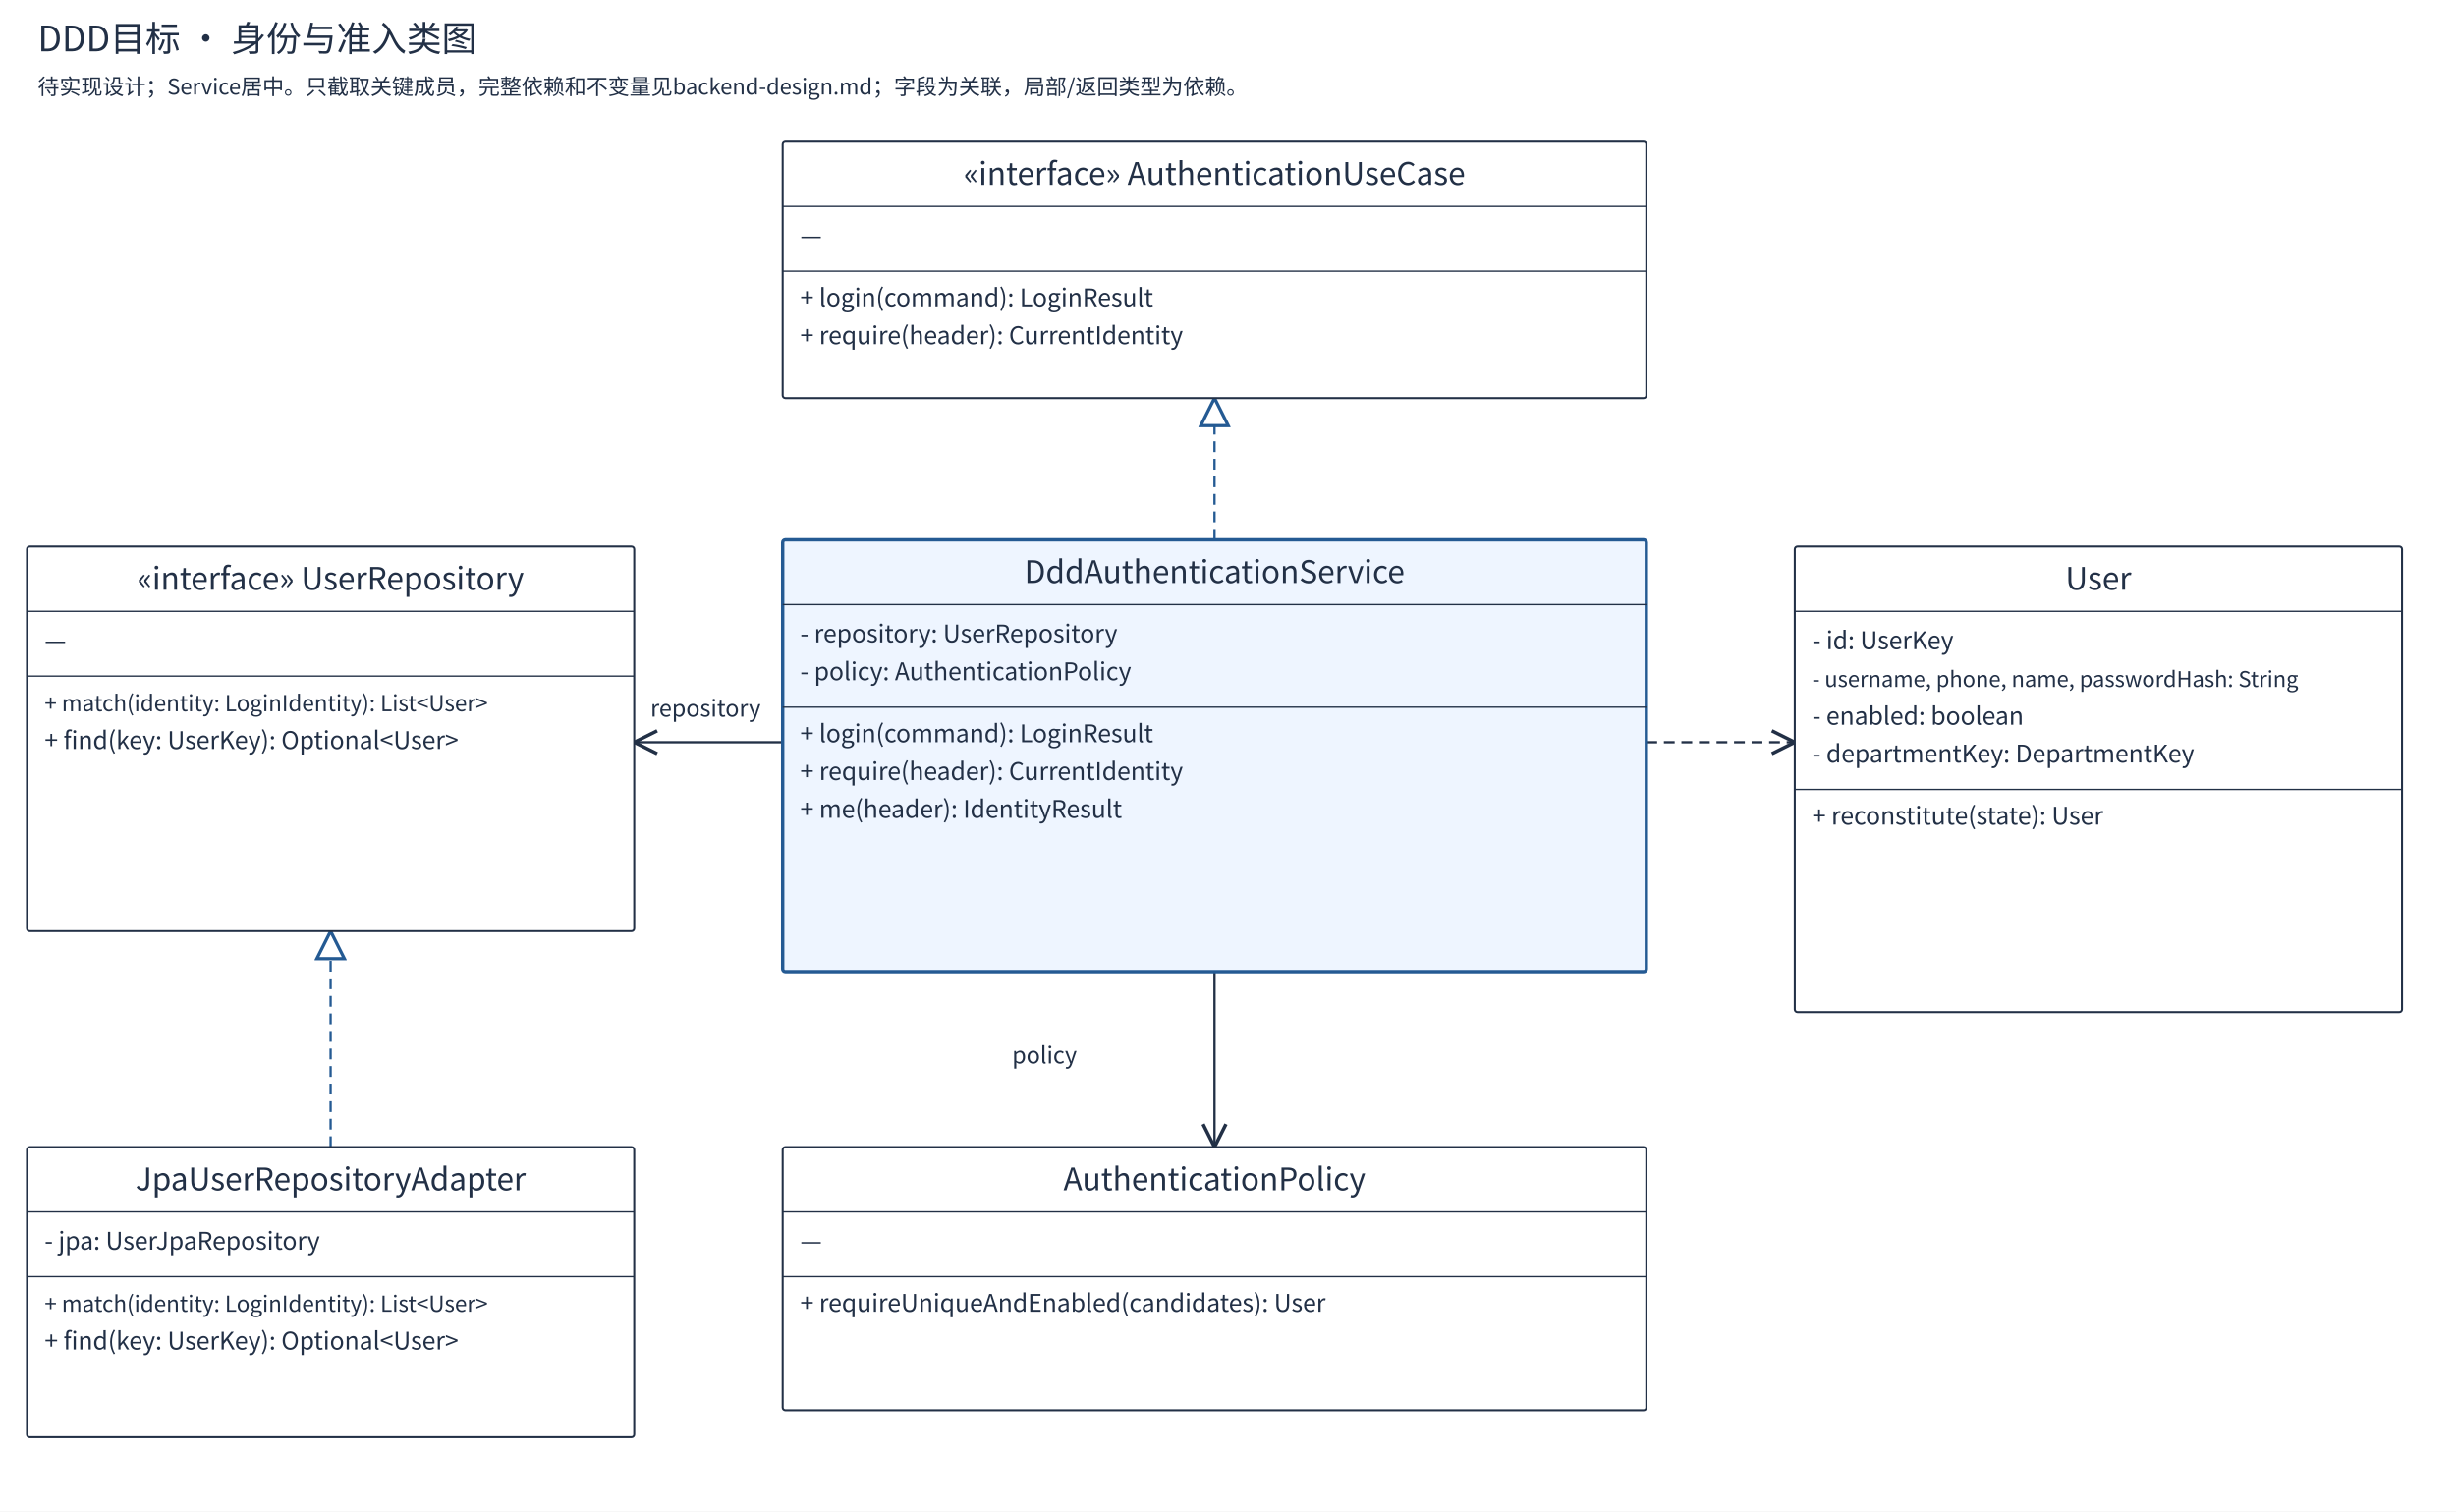
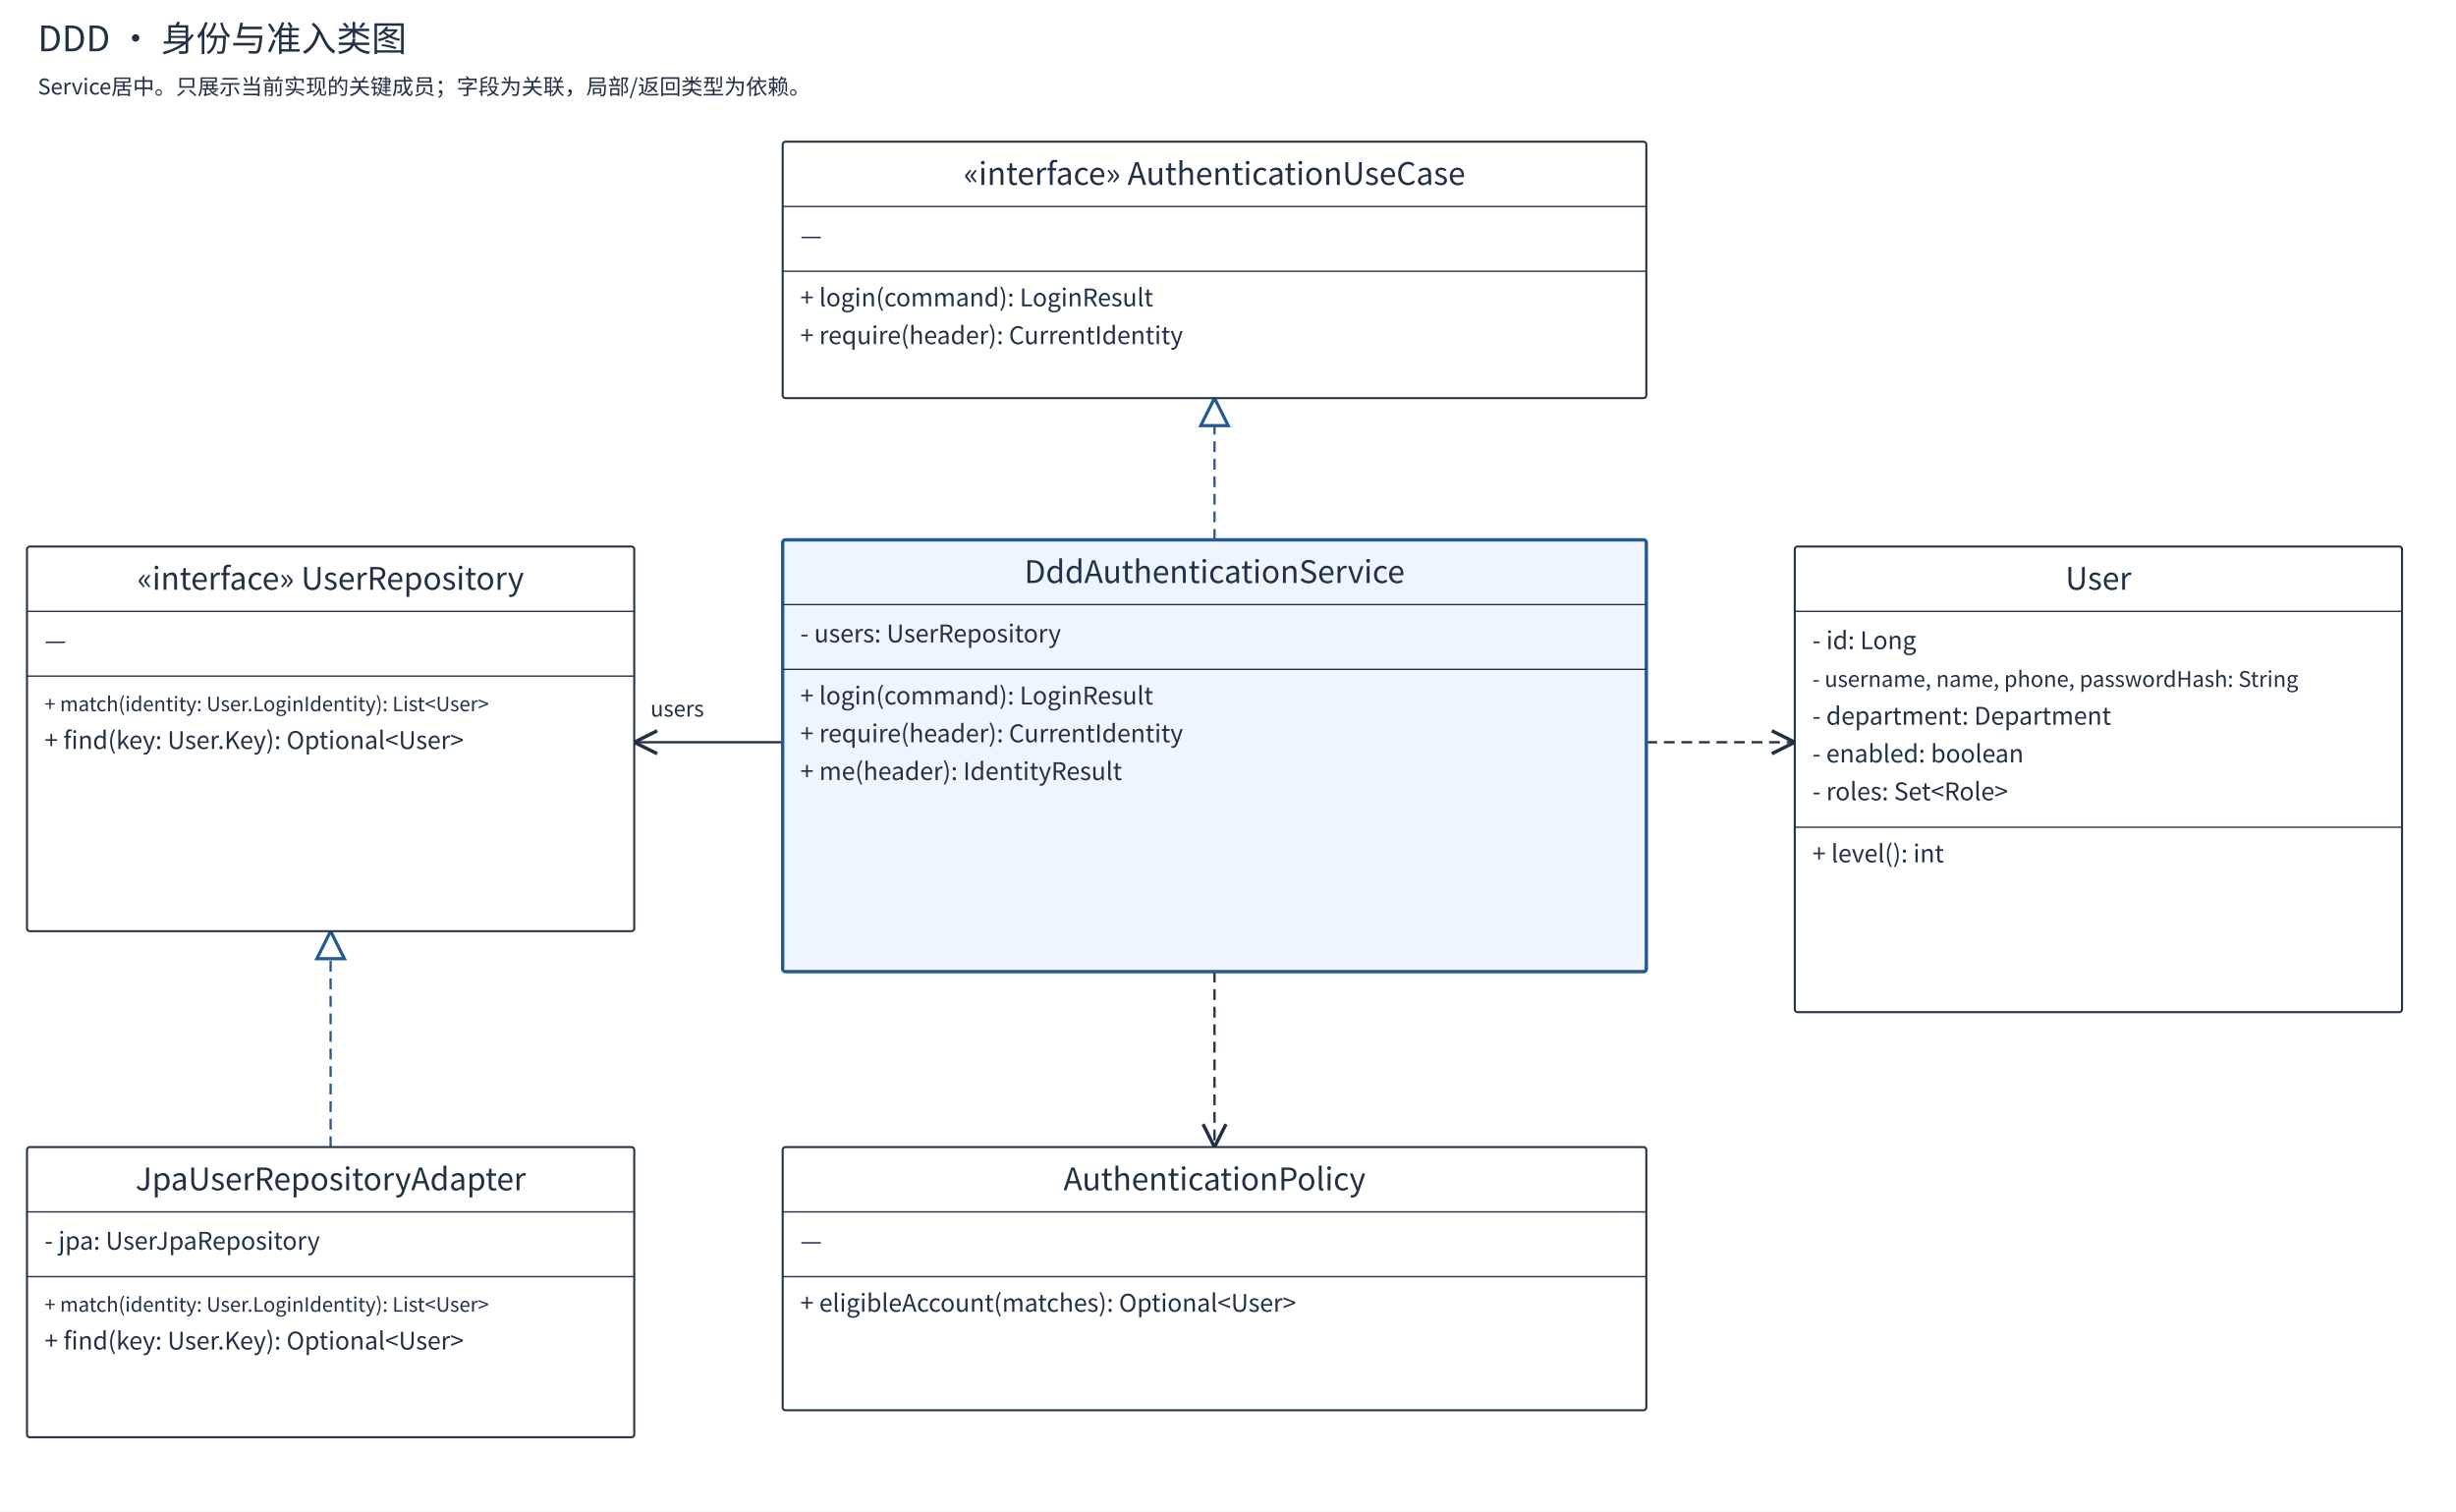
<svg xmlns="http://www.w3.org/2000/svg" width="1820" height="1120" viewBox="0 0 1820 1120">
  <defs>
    <marker id="open" markerWidth="12" markerHeight="12" refX="11" refY="6" orient="auto">
      <path d="M1,1 L11,6 L1,11" fill="none" stroke="#223046" stroke-width="1.5" />
    </marker>
    <marker id="triangle" markerWidth="14" markerHeight="14" refX="13" refY="7" orient="auto">
      <path d="M1,1 L13,7 L1,13 Z" fill="white" stroke="#245a93" stroke-width="1.4" />
    </marker>
    <marker id="filled" markerWidth="12" markerHeight="12" refX="11" refY="6" orient="auto">
      <path d="M1,1 L11,6 L1,11 Z" fill="#223046" />
    </marker>
  </defs>
  <rect width="100%" height="100%" fill="white" />
  <g font-family="Microsoft YaHei,Noto Sans CJK SC,Arial,sans-serif">
-     <text x="28" y="38" font-size="26" text-anchor="start" fill="#223046">DDD目标 · 身份与准入类图</text>
-     <text x="28" y="70" font-size="16" text-anchor="start" fill="#223046">待实现设计；Service居中。只截取关键成员，完整依赖和不变量见backend-design.md；字段为关联，局部/返回类型为依赖。</text>
+     <text x="28" y="38" font-size="26" text-anchor="start" fill="#223046">DDD · 身份与准入类图</text>
+     <text x="28" y="70" font-size="16" text-anchor="start" fill="#223046">Service居中。只展示当前实现的关键成员；字段为关联，局部/返回类型为依赖。</text>
    <polyline points="900,400 900,295" fill="none" stroke="#245a93" stroke-width="1.7" stroke-dasharray="8 5" marker-end="url(#triangle)" />
    <polyline points="580,550 470,550" fill="none" stroke="#223046" stroke-width="1.7" marker-end="url(#open)" />
-     <text x="482" y="531" font-size="17" text-anchor="start" fill="#223046">repository</text>
+     <text x="482" y="531" font-size="16" text-anchor="start" fill="#223046">users</text>
    <polyline points="1220,550 1330,550" fill="none" stroke="#223046" stroke-width="1.7" stroke-dasharray="8 5" marker-end="url(#open)" />
-     <polyline points="900,720 900,850" fill="none" stroke="#223046" stroke-width="1.7" marker-end="url(#open)" />
-     <text x="750" y="788" font-size="17" text-anchor="start" fill="#223046">policy</text>
+     <polyline points="900,720 900,850" fill="none" stroke="#223046" stroke-width="1.7" stroke-dasharray="8 5" marker-end="url(#open)" />
    <polyline points="245,850 245,690" fill="none" stroke="#245a93" stroke-width="1.7" stroke-dasharray="8 5" marker-end="url(#triangle)" />
    <rect x="580" y="400" width="640" height="320" rx="2" fill="#eef5ff" stroke="#245a93" stroke-width="2.5" />
-     <path d="M580,448H1220 M580,524H1220" stroke="#223046" />
+     <path d="M580,448H1220 M580,496H1220" stroke="#223046" />
    <text x="900" y="432" font-size="23" text-anchor="middle" fill="#223046">DddAuthenticationService</text>
-     <text x="593" y="476" font-size="18" text-anchor="start" fill="#223046">- repository: UserRepository</text>
-     <text x="593" y="504" font-size="18" text-anchor="start" fill="#223046">- policy: AuthenticationPolicy</text>
-     <text x="593" y="550" font-size="18" text-anchor="start" fill="#223046">+ login(command): LoginResult</text>
-     <text x="593" y="578" font-size="18" text-anchor="start" fill="#223046">+ require(header): CurrentIdentity</text>
-     <text x="593" y="606" font-size="18" text-anchor="start" fill="#223046">+ me(header): IdentityResult</text>
+     <text x="593" y="476" font-size="18" text-anchor="start" fill="#223046">- users: UserRepository</text>
+     <text x="593" y="522" font-size="18" text-anchor="start" fill="#223046">+ login(command): LoginResult</text>
+     <text x="593" y="550" font-size="18" text-anchor="start" fill="#223046">+ require(header): CurrentIdentity</text>
+     <text x="593" y="578" font-size="18" text-anchor="start" fill="#223046">+ me(header): IdentityResult</text>
    <rect x="580" y="105" width="640" height="190" rx="2" fill="white" stroke="#223046" stroke-width="1.5" />
    <path d="M580,153H1220 M580,201H1220" stroke="#223046" />
    <text x="900" y="137" font-size="23" text-anchor="middle" fill="#223046">«interface» AuthenticationUseCase</text>
    <text x="593" y="181" font-size="18" text-anchor="start" fill="#223046">—</text>
    <text x="593" y="227" font-size="18" text-anchor="start" fill="#223046">+ login(command): LoginResult</text>
    <text x="593" y="255" font-size="18" text-anchor="start" fill="#223046">+ require(header): CurrentIdentity</text>
    <rect x="20" y="405" width="450" height="285" rx="2" fill="white" stroke="#223046" stroke-width="1.5" />
    <path d="M20,453H470 M20,501H470" stroke="#223046" />
    <text x="245" y="437" font-size="23" text-anchor="middle" fill="#223046">«interface» UserRepository</text>
    <text x="33" y="481" font-size="18" text-anchor="start" fill="#223046">—</text>
-     <text x="33" y="527" font-size="16.333" text-anchor="start" fill="#223046">+ match(identity: LoginIdentity): List&lt;User&gt;</text>
-     <text x="33" y="555" font-size="18" text-anchor="start" fill="#223046">+ find(key: UserKey): Optional&lt;User&gt;</text>
+     <text x="33" y="527" font-size="14.666" text-anchor="start" fill="#223046">+ match(identity: User.LoginIdentity): List&lt;User&gt;</text>
+     <text x="33" y="555" font-size="18" text-anchor="start" fill="#223046">+ find(key: User.Key): Optional&lt;User&gt;</text>
    <rect x="1330" y="405" width="450" height="345" rx="2" fill="white" stroke="#223046" stroke-width="1.5" />
-     <path d="M1330,453H1780 M1330,585H1780" stroke="#223046" />
+     <path d="M1330,453H1780 M1330,613H1780" stroke="#223046" />
    <text x="1555" y="437" font-size="23" text-anchor="middle" fill="#223046">User</text>
-     <text x="1343" y="481" font-size="18" text-anchor="start" fill="#223046">- id: UserKey</text>
-     <text x="1343" y="509" font-size="15.97" text-anchor="start" fill="#223046">- username, phone, name, passwordHash: String</text>
-     <text x="1343" y="537" font-size="18" text-anchor="start" fill="#223046">- enabled: boolean</text>
-     <text x="1343" y="565" font-size="18" text-anchor="start" fill="#223046">- departmentKey: DepartmentKey</text>
-     <text x="1343" y="611" font-size="18" text-anchor="start" fill="#223046">+ reconstitute(state): User</text>
+     <text x="1343" y="481" font-size="18" text-anchor="start" fill="#223046">- id: Long</text>
+     <text x="1343" y="509" font-size="15.97" text-anchor="start" fill="#223046">- username, name, phone, passwordHash: String</text>
+     <text x="1343" y="537" font-size="18" text-anchor="start" fill="#223046">- department: Department</text>
+     <text x="1343" y="565" font-size="18" text-anchor="start" fill="#223046">- enabled: boolean</text>
+     <text x="1343" y="593" font-size="18" text-anchor="start" fill="#223046">- roles: Set&lt;Role&gt;</text>
+     <text x="1343" y="639" font-size="18" text-anchor="start" fill="#223046">+ level(): int</text>
    <rect x="580" y="850" width="640" height="195" rx="2" fill="white" stroke="#223046" stroke-width="1.5" />
    <path d="M580,898H1220 M580,946H1220" stroke="#223046" />
    <text x="900" y="882" font-size="23" text-anchor="middle" fill="#223046">AuthenticationPolicy</text>
    <text x="593" y="926" font-size="18" text-anchor="start" fill="#223046">—</text>
-     <text x="593" y="972" font-size="18" text-anchor="start" fill="#223046">+ requireUniqueAndEnabled(candidates): User</text>
+     <text x="593" y="972" font-size="18" text-anchor="start" fill="#223046">+ eligibleAccount(matches): Optional&lt;User&gt;</text>
    <rect x="20" y="850" width="450" height="215" rx="2" fill="white" stroke="#223046" stroke-width="1.5" />
    <path d="M20,898H470 M20,946H470" stroke="#223046" />
    <text x="245" y="882" font-size="23" text-anchor="middle" fill="#223046">JpaUserRepositoryAdapter</text>
    <text x="33" y="926" font-size="18" text-anchor="start" fill="#223046">- jpa: UserJpaRepository</text>
-     <text x="33" y="972" font-size="16.333" text-anchor="start" fill="#223046">+ match(identity: LoginIdentity): List&lt;User&gt;</text>
-     <text x="33" y="1000" font-size="18" text-anchor="start" fill="#223046">+ find(key: UserKey): Optional&lt;User&gt;</text>
+     <text x="33" y="972" font-size="14.666" text-anchor="start" fill="#223046">+ match(identity: User.LoginIdentity): List&lt;User&gt;</text>
+     <text x="33" y="1000" font-size="18" text-anchor="start" fill="#223046">+ find(key: User.Key): Optional&lt;User&gt;</text>
  </g>
</svg>
